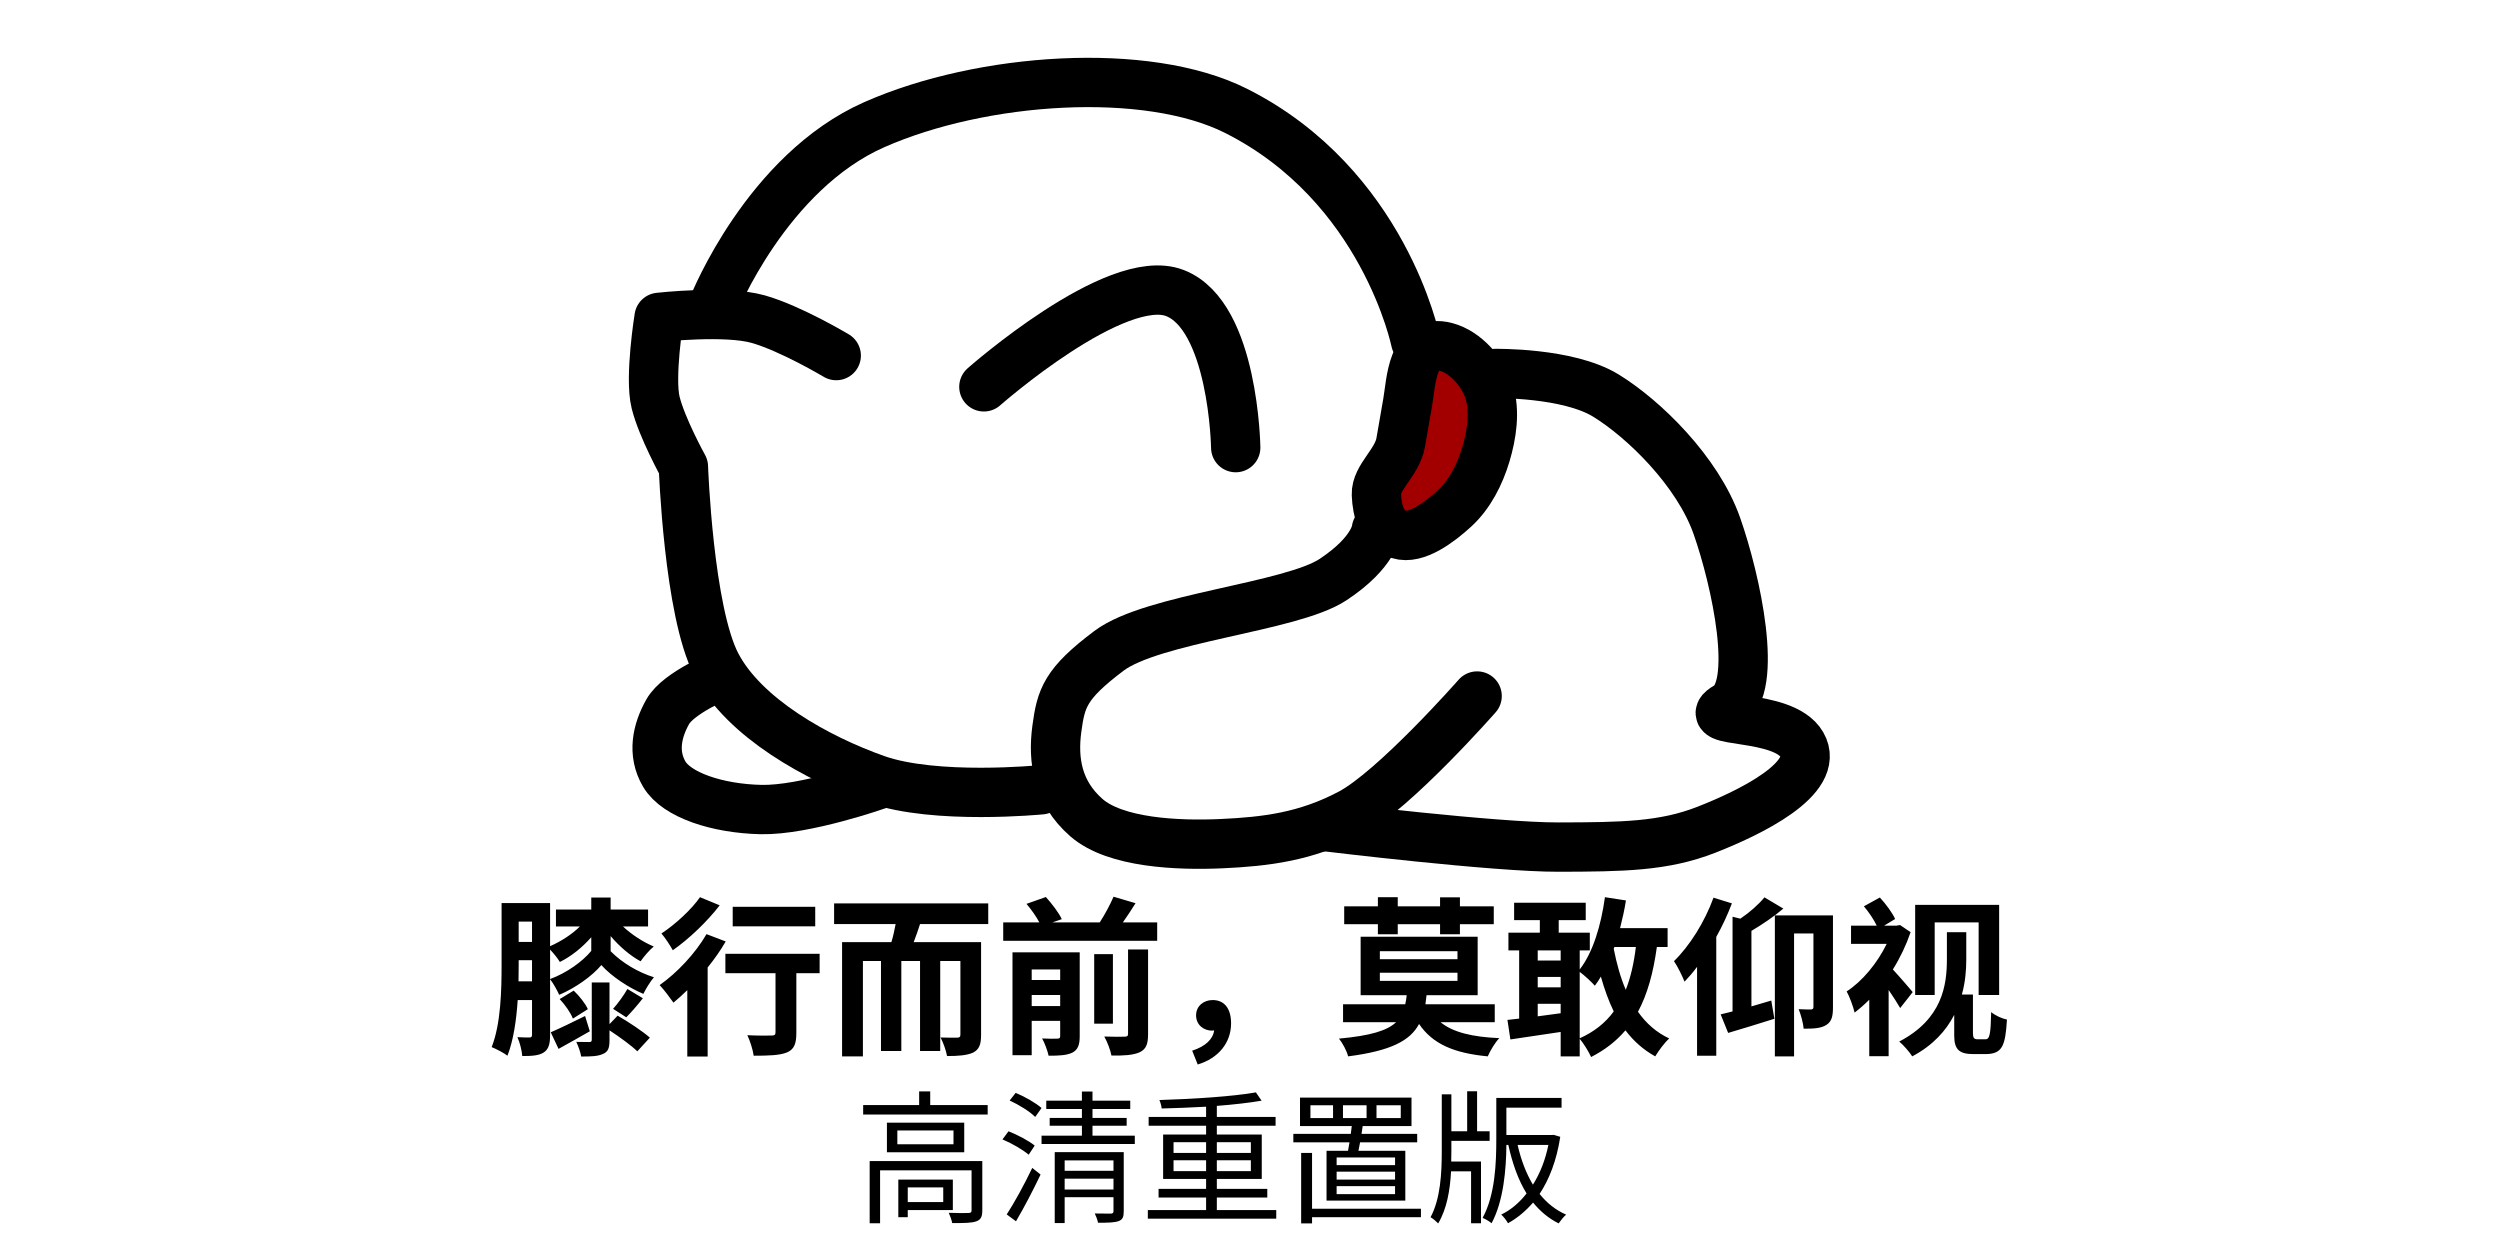
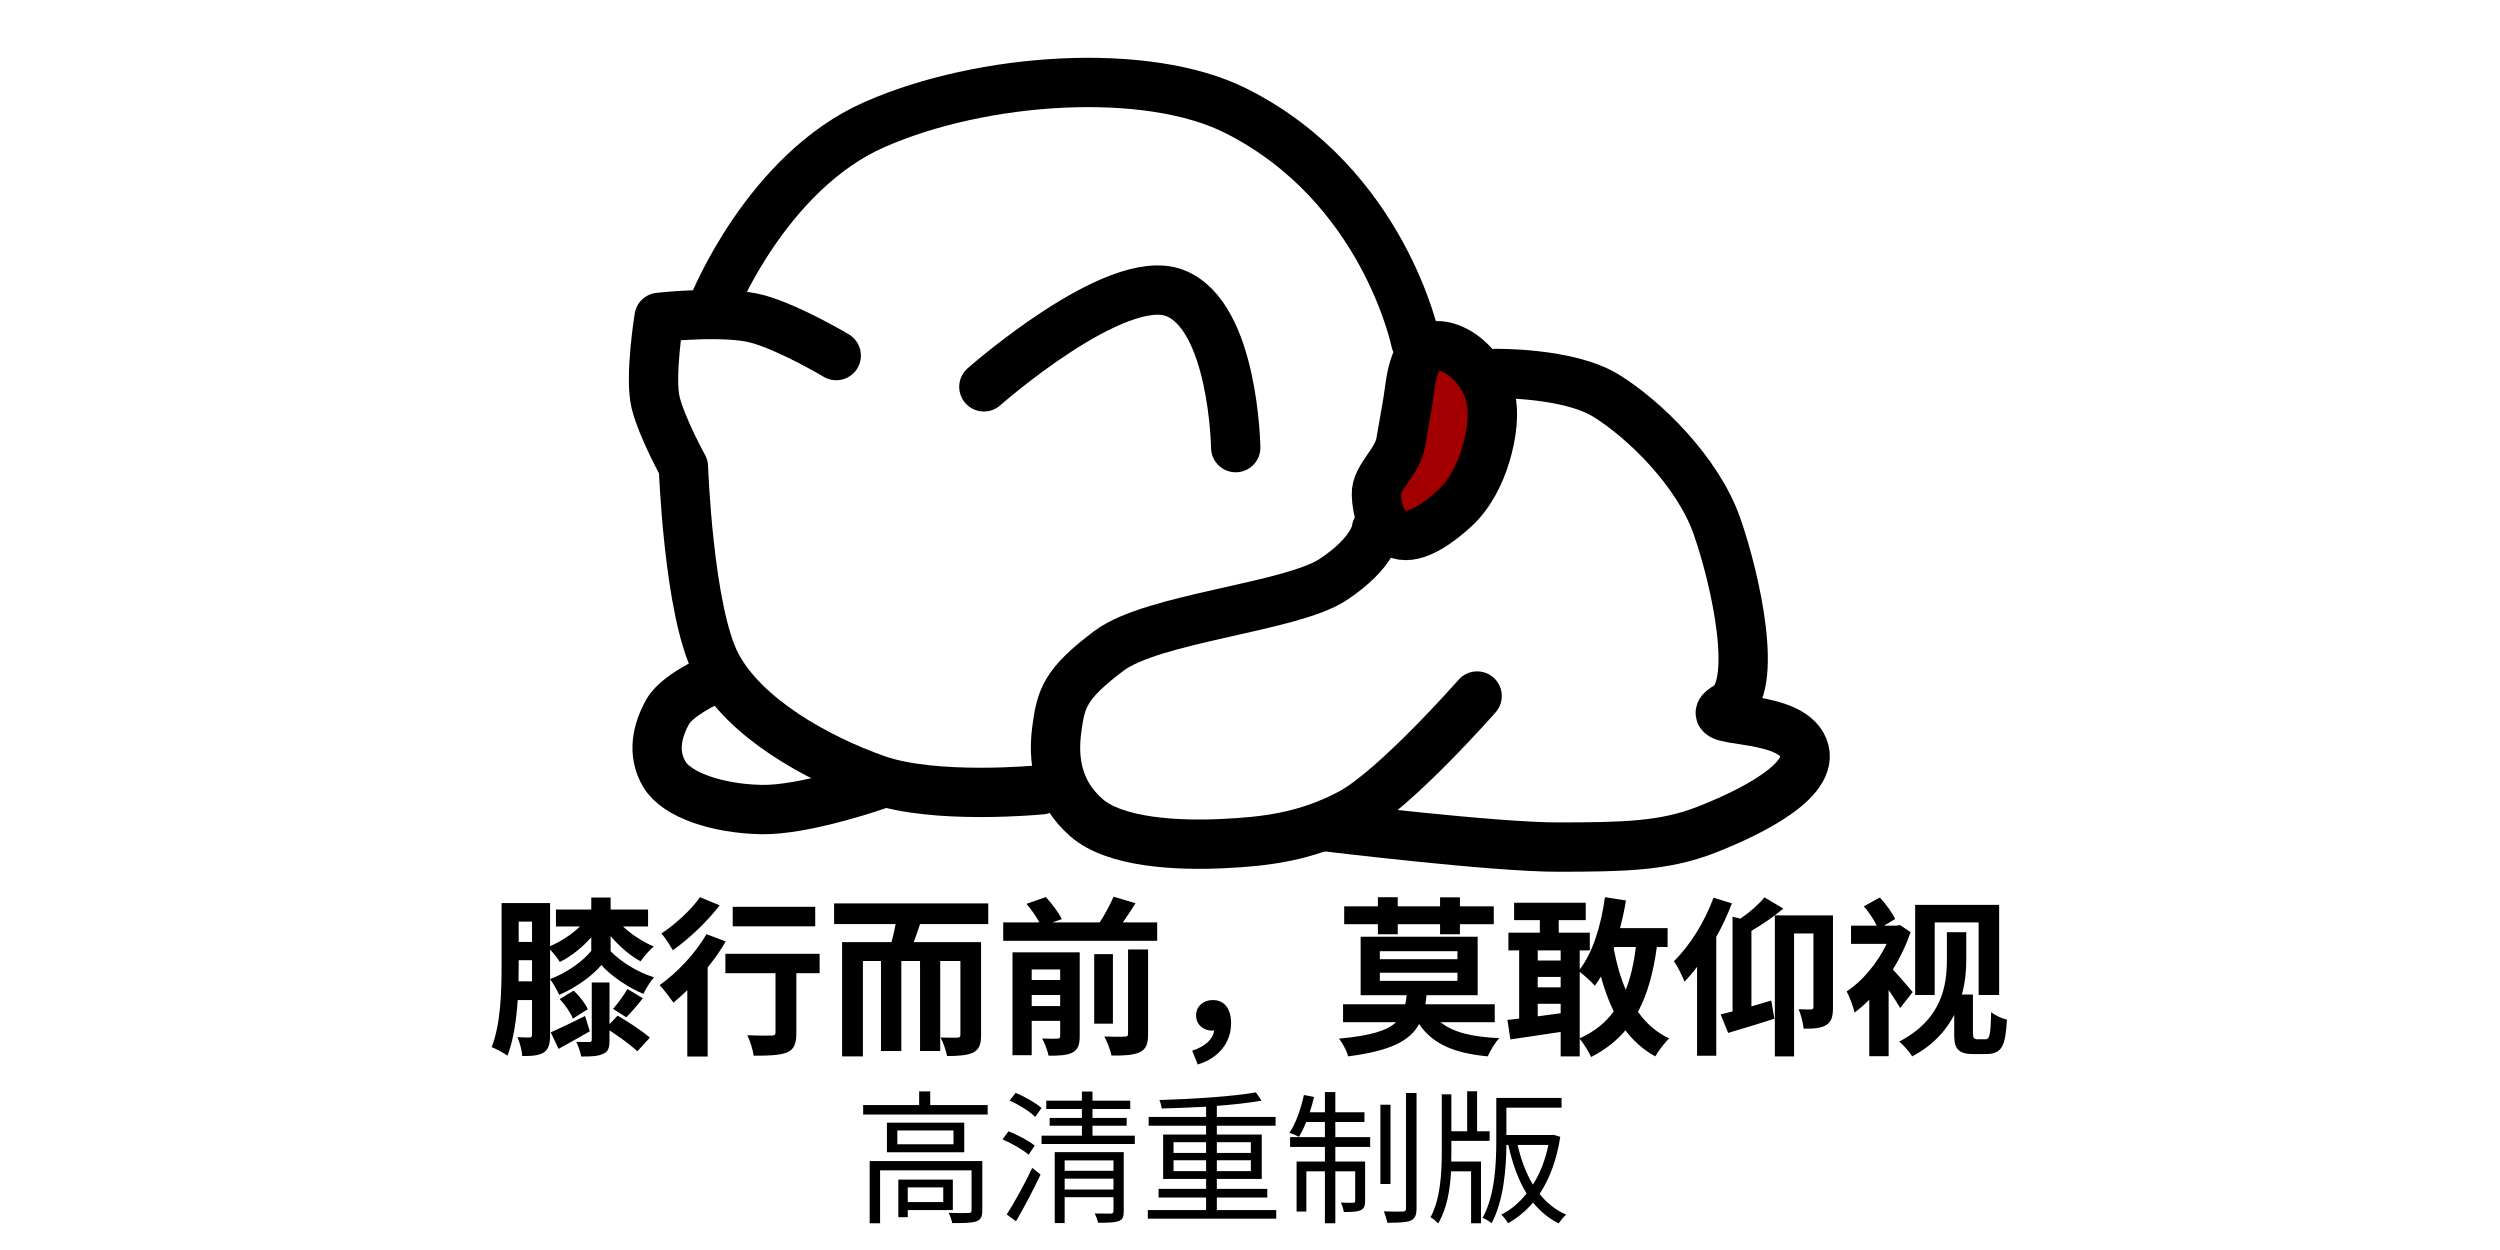
<svg xmlns="http://www.w3.org/2000/svg" width="240" height="120" viewBox="0 0 240 120" id="svg2" version="1.1">
  <defs id="defs4" />
  <g id="layer1" transform="translate(0,-932.3622)">
    <g id="g4223" transform="matrix(1.183822,0,0,1.183822,-21.0962,-183.4382)">
      <path id="path4167" d="m 75.699,967.236 c 0,0 4.29,-10.739 13.033,-14.592 8.743,-3.853 22.077,-4.746 29.296,-1.127 12.028,6.031 14.589,18.701 14.589,18.701" style="opacity:1;fill:none;fill-rule:evenodd;stroke:#000000;stroke-width:4;stroke-linecap:round;stroke-linejoin:round;stroke-miterlimit:4;stroke-dasharray:none;stroke-opacity:1" />
      <path id="path4169" d="m 85.634,971.376 c 0,0 -3.688,-2.209 -6.338,-2.958 -2.651,-0.748 -8.028,-0.141 -8.028,-0.141 0,0 -0.787,4.852 -0.282,6.901 0.505,2.05 2.254,5.211 2.254,5.211 0,0 0.415,11.735 2.676,16.056 2.261,4.322 8.169,7.601 12.958,9.296 4.789,1.695 13.38,0.845 13.38,0.845" style="opacity:1;fill:none;fill-rule:evenodd;stroke:#000000;stroke-width:4;stroke-linecap:round;stroke-linejoin:round;stroke-miterlimit:4;stroke-dasharray:none;stroke-opacity:1" />
      <path id="path4171" d="m 76.338,997.292 c 0,0 -3.495,1.415 -4.366,2.958 -0.871,1.543 -1.278,3.378 -0.282,5.07 0.997,1.692 4.295,2.789 7.844,2.87 3.548,0.081 9.49,-2.013 9.49,-2.013" style="opacity:1;fill:none;fill-rule:evenodd;stroke:#000000;stroke-width:4;stroke-linecap:round;stroke-linejoin:round;stroke-miterlimit:4;stroke-dasharray:none;stroke-opacity:1" />
      <path id="path4173" d="m 131.972,975.179 -0.563,3.239 c -0.286,1.644 -2.026,2.829 -1.972,4.225 0.054,1.396 0.45,2.799 1.831,3.239 1.381,0.441 3.275,-0.984 4.507,-2.113 1.232,-1.129 2.051,-2.749 2.535,-4.366 0.484,-1.617 0.765,-3.474 0.282,-5.07 -0.483,-1.596 -1.92,-3.243 -3.521,-3.662 -2.755,-0.721 -2.803,2.807 -3.099,4.507 z" style="opacity:1;fill:#a20000;fill-rule:evenodd;stroke:#000000;stroke-width:4;stroke-linecap:round;stroke-linejoin:round;stroke-miterlimit:4;stroke-dasharray:none;stroke-opacity:1;fill-opacity:1" />
      <path id="path4175" d="m 129.437,985.461 c 0,0 -0.119,1.839 -3.521,4.085 -3.402,2.246 -14.616,3.1 -18.169,5.775 -3.553,2.674 -3.889,3.829 -4.225,6.338 -0.336,2.509 0.043,5.123 2.394,7.183 2.352,2.06 7.439,2.276 10.986,2.113 3.547,-0.164 6.838,-0.55 10.432,-2.46 3.594,-1.91 10.272,-9.512 10.272,-9.512" style="opacity:1;fill:none;fill-rule:evenodd;stroke:#000000;stroke-width:4;stroke-linecap:round;stroke-linejoin:round;stroke-miterlimit:4;stroke-dasharray:none;stroke-opacity:1" />
      <path id="path4177" d="m 125.418,1009.589 c 0,0 13.633,1.661 18.808,1.646 5.174,-0.015 8.506,-0.05 11.972,-1.408 3.466,-1.358 9.322,-4.166 7.746,-6.902 -1.528,-2.652 -8.665,-1.601 -6.056,-3.099 2.608,-1.498 0.713,-10.223 -0.845,-14.648 -1.558,-4.424 -5.923,-8.676 -9.002,-10.563 -3.079,-1.888 -9.002,-1.787 -9.002,-1.787" style="opacity:1;fill:none;fill-rule:evenodd;stroke:#000000;stroke-width:4;stroke-linecap:round;stroke-linejoin:round;stroke-miterlimit:4;stroke-dasharray:none;stroke-opacity:1" />
      <path id="path4179" d="m 97.606,973.911 c 0,0 10.718,-9.457 15.493,-7.606 4.775,1.851 4.93,12.535 4.93,12.535" style="opacity:1;fill:none;fill-rule:evenodd;stroke:#000000;stroke-width:4;stroke-linecap:round;stroke-linejoin:round;stroke-miterlimit:4;stroke-dasharray:none;stroke-opacity:1" />
    </g>
    <text xml:space="preserve" style="font-style:normal;font-weight:normal;font-size:40px;line-height:125%;font-family:sans-serif;letter-spacing:0px;word-spacing:0px;fill:#000000;fill-opacity:1;stroke:none;stroke-width:1px;stroke-linecap:butt;stroke-linejoin:miter;stroke-opacity:1" x="46.823" y="1032.307" id="text4219">
      <tspan id="tspan4221" x="46.823" y="1032.307" style="font-style:normal;font-variant:normal;font-weight:bold;font-stretch:normal;font-size:16.25px;font-family:'Source Han Sans';-inkscape-font-specification:'Source Han Sans Bold'">膝行而前，莫敢仰视</tspan>
    </text>
    <text xml:space="preserve" style="font-style:normal;font-weight:normal;font-size:40px;line-height:125%;font-family:sans-serif;letter-spacing:0px;word-spacing:0px;fill:#000000;fill-opacity:1;stroke:none;stroke-width:1px;stroke-linecap:butt;stroke-linejoin:miter;stroke-opacity:1" x="81.972" y="1048.7" id="text4232">
-       <tspan id="tspan4234" x="81.972" y="1048.7" style="font-style:normal;font-variant:normal;font-weight:300;font-stretch:normal;font-size:13.75px;font-family:'Source Han Sans';-inkscape-font-specification:'Source Han Sans Light'">高清重置版</tspan>
+       <tspan id="tspan4234" x="81.972" y="1048.7" style="font-style:normal;font-variant:normal;font-weight:300;font-stretch:normal;font-size:13.75px;font-family:'Source Han Sans';-inkscape-font-specification:'Source Han Sans Light'">高清重制版</tspan>
    </text>
  </g>
</svg>
